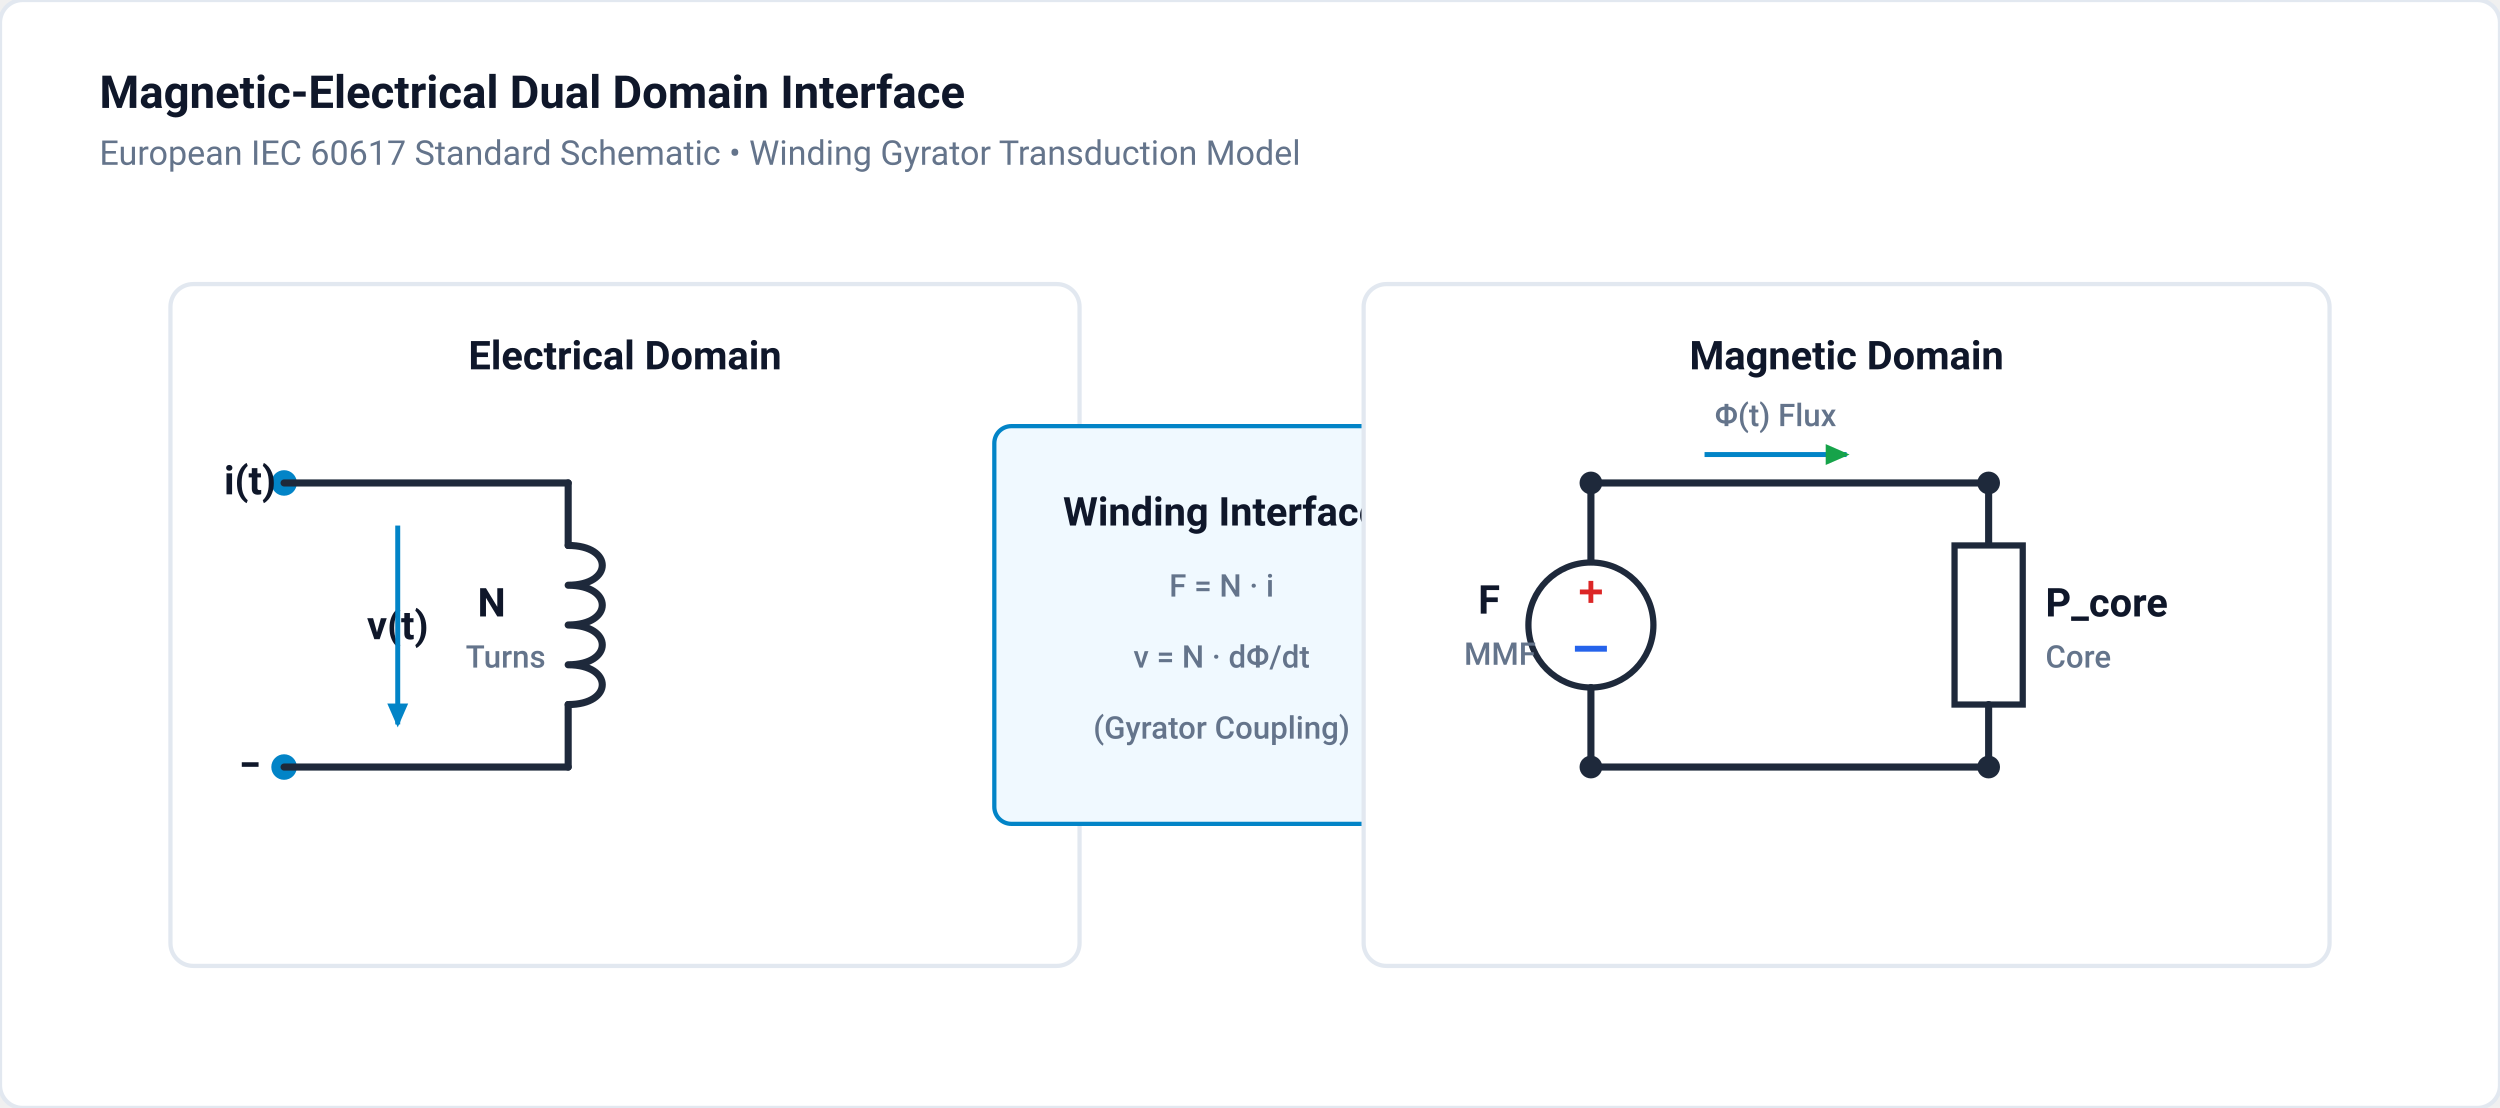
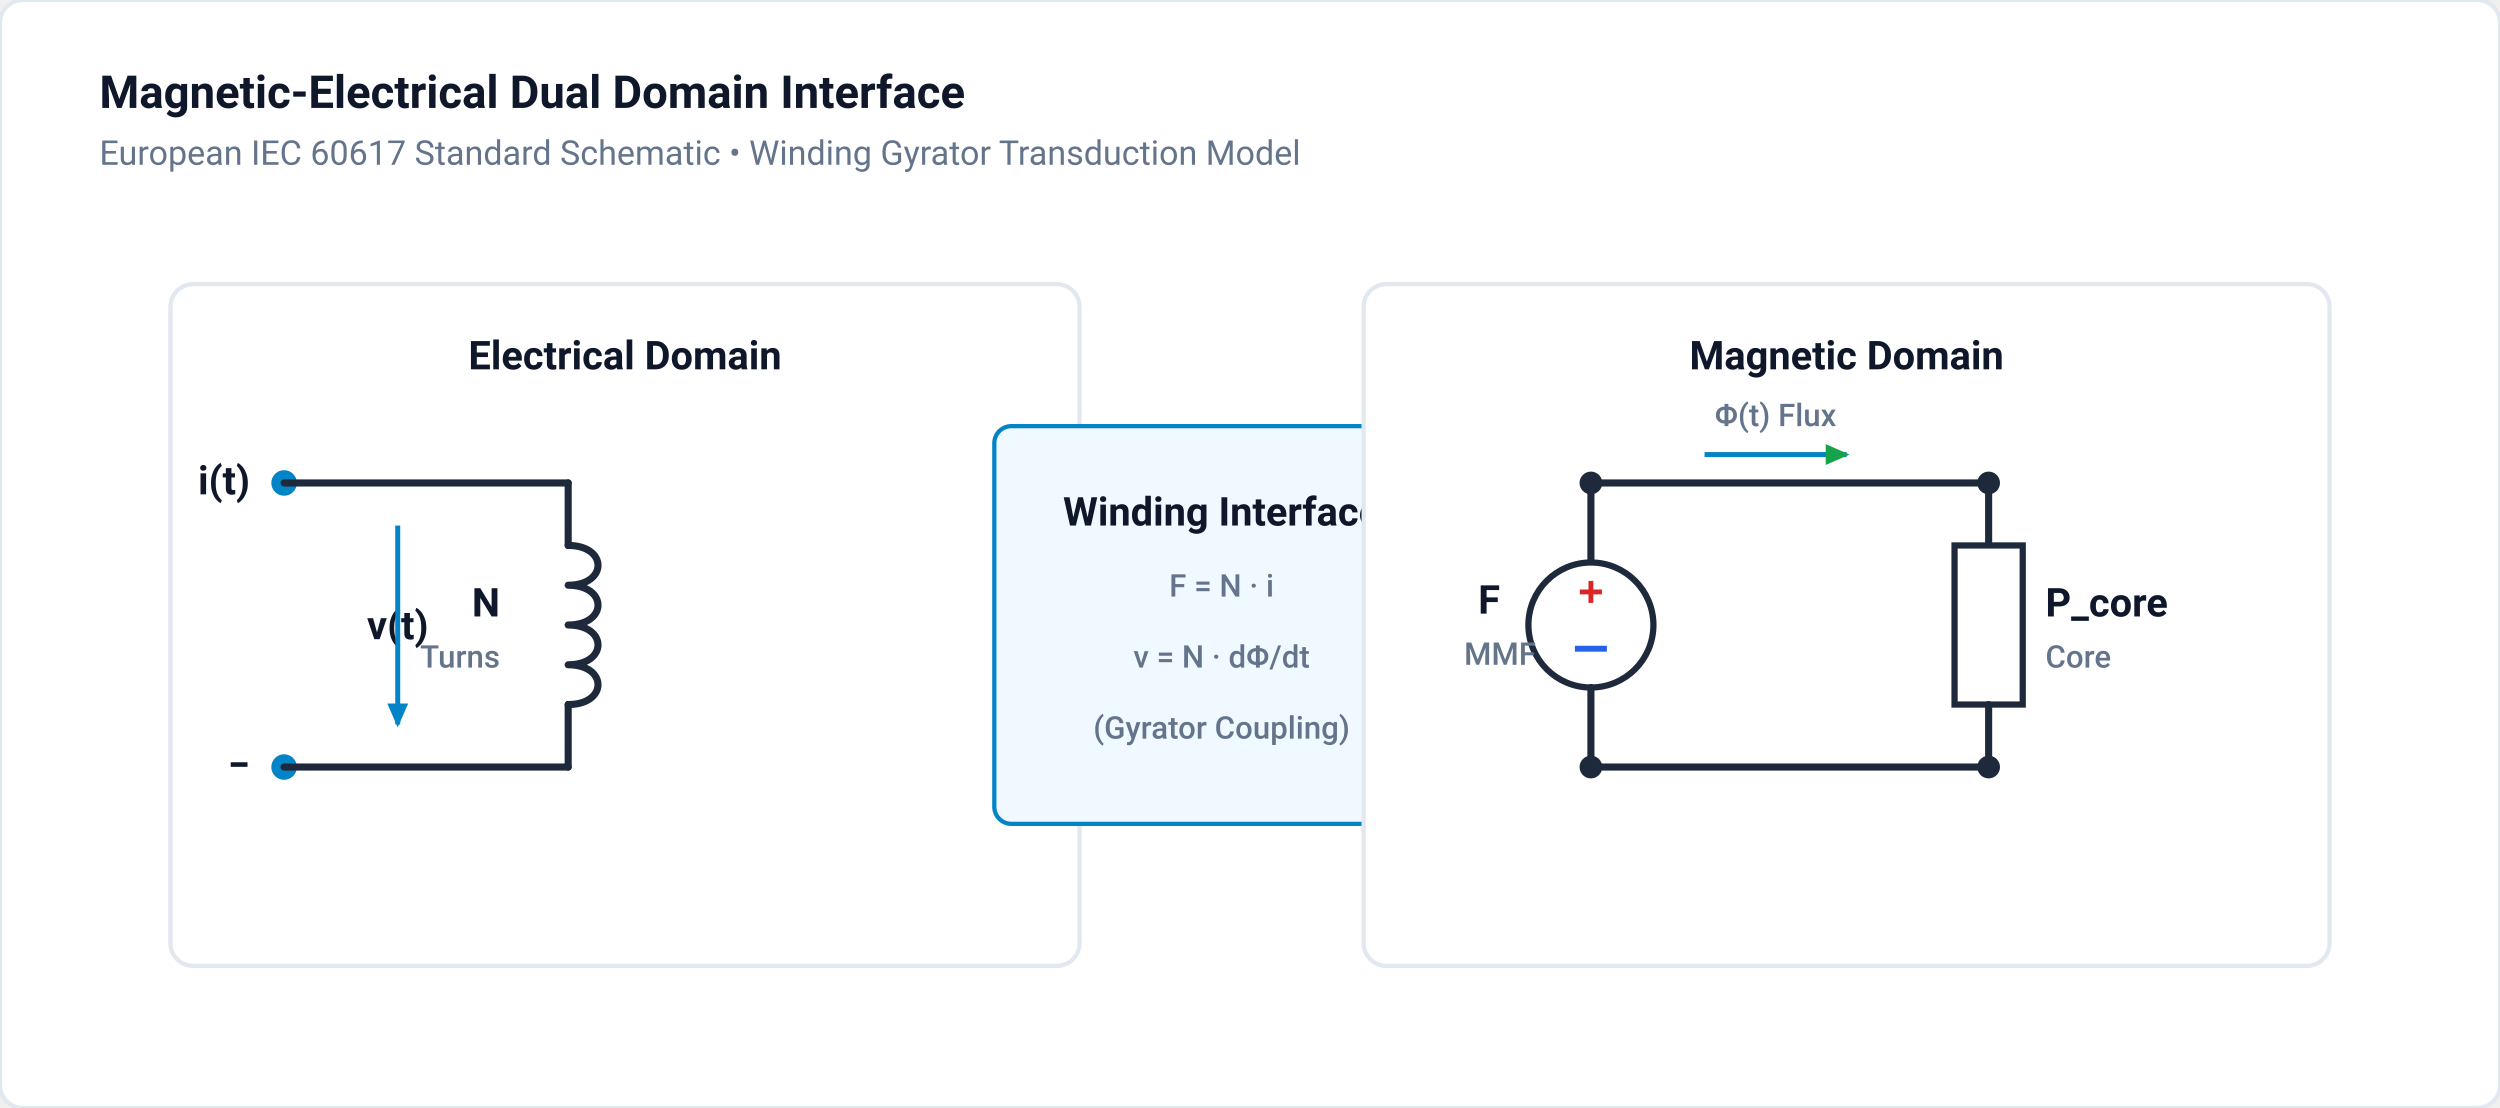
<svg xmlns="http://www.w3.org/2000/svg" viewBox="0 0 880 390" width="100%" height="100%">
  <defs>
    <style>
      .wire { stroke: #1e293b; stroke-width: 2.5; stroke-linecap: round; stroke-linejoin: round; fill: none; }
      .wire-thin { stroke: #64748b; stroke-width: 1.5; stroke-linecap: round; stroke-linejoin: round; fill: none; }
      .wire-dashed { stroke: #0284c7; stroke-width: 2; stroke-dasharray: 5,4; fill: none; }
      .wire-gnd { stroke: #1e293b; stroke-width: 2.5; stroke-linecap: round; }
      .junction { fill: #1e293b; }
      .label { font-family: -apple-system, BlinkMacSystemFont, "Segoe UI", Roboto, "Helvetica Neue", Arial, sans-serif; font-size: 14px; fill: #0f172a; font-weight: 600; text-anchor: middle; }
      .label-start { font-family: -apple-system, BlinkMacSystemFont, "Segoe UI", Roboto, "Helvetica Neue", Arial, sans-serif; font-size: 14px; fill: #0f172a; font-weight: 600; text-anchor: start; }
      .label-end { font-family: -apple-system, BlinkMacSystemFont, "Segoe UI", Roboto, "Helvetica Neue", Arial, sans-serif; font-size: 14px; fill: #0f172a; font-weight: 600; text-anchor: end; }
      .sublabel { font-family: -apple-system, BlinkMacSystemFont, "Segoe UI", Roboto, "Helvetica Neue", Arial, sans-serif; font-size: 11px; fill: #64748b; font-weight: 500; text-anchor: middle; }
      .sublabel-start { font-family: -apple-system, BlinkMacSystemFont, "Segoe UI", Roboto, "Helvetica Neue", Arial, sans-serif; font-size: 11px; fill: #64748b; font-weight: 500; text-anchor: start; }
+       .sublabel-end { font-family: -apple-system, BlinkMacSystemFont, "Segoe UI", Roboto, "Helvetica Neue", Arial, sans-serif; font-size: 11px; fill: #64748b; font-weight: 500; text-anchor: end; }
      .title { font-family: -apple-system, BlinkMacSystemFont, "Segoe UI", Roboto, "Helvetica Neue", Arial, sans-serif; font-size: 16px; fill: #0f172a; font-weight: 700; }
      .subtitle { font-family: -apple-system, BlinkMacSystemFont, "Segoe UI", Roboto, "Helvetica Neue", Arial, sans-serif; font-size: 12px; fill: #64748b; font-weight: 400; }
      .comp-body { fill: #ffffff; stroke: #1e293b; stroke-width: 2.2; }
      .comp-diode { fill: #0284c7; stroke: #0284c7; stroke-width: 2; }
      .comp-sw { stroke: #0284c7; stroke-width: 2.5; stroke-linecap: round; fill: none; }
      .arrow { fill: #0284c7; stroke: none; }
      .measure-arrow { stroke: #0284c7; stroke-width: 1.75; fill: none; }
      .tag-pos { fill: #dc2626; font-family: sans-serif; font-size: 16px; font-weight: bold; text-anchor: middle; }
+       .tag-pos-start { fill: #dc2626; font-family: sans-serif; font-size: 15px; font-weight: bold; text-anchor: start; }
+       .tag-pos-end { fill: #dc2626; font-family: sans-serif; font-size: 15px; font-weight: bold; text-anchor: end; }
      .tag-neg { fill: #2563eb; font-family: sans-serif; font-size: 18px; font-weight: bold; text-anchor: middle; }
-       .tag-pos-start { fill: #dc2626; font-family: sans-serif; font-size: 15px; font-weight: bold; text-anchor: start; }
      .tag-neg-start { fill: #2563eb; font-family: sans-serif; font-size: 15px; font-weight: bold; text-anchor: start; }
+       .tag-neg-end { fill: #2563eb; font-family: sans-serif; font-size: 15px; font-weight: bold; text-anchor: end; }
      .card { fill: #ffffff; stroke: #e2e8f0; stroke-width: 1.5; rx: 8px; }
      .block { fill: #f8fafc; stroke: #cbd5e1; stroke-width: 1.5; rx: 6px; }
      .block-accent { fill: #f0f9ff; stroke: #0284c7; stroke-width: 1.5; rx: 6px; }
      .leg-box { fill: #f8fafc; stroke: #cbd5e1; stroke-width: 1.2; stroke-dasharray: 4,4; rx: 6px; }
    </style>
    <marker id="arr-blue" viewBox="0 0 10 10" refX="7" refY="5" markerWidth="6" markerHeight="6" orient="auto-start-reverse">
      <path d="M 0 1.5 L 8 5 L 0 8.5 z" fill="#0284c7" />
    </marker>
    <marker id="arr-green" viewBox="0 0 10 10" refX="7" refY="5" markerWidth="6" markerHeight="6" orient="auto-start-reverse">
      <path d="M 0 1.5 L 8 5 L 0 8.5 z" fill="#16a34a" />
    </marker>
  </defs>
  <rect width="100%" height="100%" class="card" />
  <text x="35" y="38" class="title">Magnetic-Electrical Dual Domain Interface</text>
  <text x="35" y="58" class="subtitle">European IEC 60617 Standard Schematic • Winding Gyrator Transduction Model</text>
  <rect x="60" y="100" width="320" height="240" class="card" />
  <text x="220" y="130" class="label">Electrical Domain</text>
  <circle cx="100" cy="170" r="4.5" fill="#0284c7" />
-   <text x="88" y="174" class="label" text-anchor="end" fill="#0284c7">i(t)</text>
+   <text x="88" y="174" class="label-end" fill="#0284c7">i(t)</text>
  <line x1="100" y1="170" x2="200" y2="170" class="wire" />
  <circle cx="100" cy="270" r="4.5" fill="#0284c7" />
-   <text x="88" y="274" class="label" text-anchor="end" fill="#0284c7">−</text>
+   <text x="88" y="274" class="label-end" fill="#0284c7">−</text>
  <line x1="100" y1="270" x2="200" y2="270" class="wire" />
  <line x1="200" y1="170" x2="200" y2="192" class="wire" />
-   <path d="M 200 192 C 216 192, 216 206, 200 206              C 216 206, 216 220, 200 220              C 216 220, 216 234, 200 234              C 216 234, 216 248, 200 248" class="wire" stroke-width="2.5" />
+   <path d="M 200 192 C 214 192, 214 206, 200 206              C 214 206, 214 220, 200 220              C 214 220, 214 234, 200 234              C 214 234, 214 248, 200 248" class="wire" stroke-width="2.5" />
  <line x1="200" y1="248" x2="200" y2="270" class="wire" />
-   <text x="178" y="217" class="label-end">N</text>
-   <text x="178" y="235" class="sublabel" text-anchor="end">Turns</text>
+   <text x="176" y="217" class="label-end">N</text>
+   <text x="176" y="235" class="sublabel-end">Turns</text>
  <text x="140" y="225" class="label" fill="#0284c7">v(t)</text>
  <line x1="140" y1="185" x2="140" y2="255" class="measure-arrow" marker-end="url(#arr-blue)" />
  <rect x="350" y="150" width="160" height="140" class="block-accent" />
  <text x="430" y="185" class="label" fill="#0284c7">Winding Interface</text>
  <text x="430" y="210" class="sublabel">F = N · i</text>
  <text x="430" y="235" class="sublabel">v = N · dΦ/dt</text>
  <text x="430" y="260" class="sublabel">(Gyrator Coupling)</text>
  <rect x="480" y="100" width="340" height="240" class="card" />
  <text x="650" y="130" class="label">Magnetic Domain</text>
  <line x1="560" y1="170" x2="560" y2="198" class="wire" />
  <circle cx="560" cy="220" r="22" class="comp-body" />
  <line x1="560" y1="242" x2="560" y2="270" class="wire" />
  <text x="560" y="214" class="tag-pos">+</text>
  <text x="560" y="234" class="tag-neg">−</text>
  <text x="528" y="216" class="label-end">F</text>
  <text x="528" y="234" class="sublabel" text-anchor="end">MMF</text>
  <line x1="560" y1="170" x2="700" y2="170" class="wire" />
  <line x1="560" y1="270" x2="700" y2="270" class="wire" />
  <circle cx="560" cy="170" r="4" class="junction" />
  <circle cx="560" cy="270" r="4" class="junction" />
  <line x1="700" y1="170" x2="700" y2="192" class="wire" />
  <rect x="688" y="192" width="24" height="56" class="comp-body" />
  <line x1="700" y1="248" x2="700" y2="270" class="wire" />
  <text x="720" y="217" class="label-start">P_core</text>
  <text x="720" y="235" class="sublabel-start">Core</text>
  <circle cx="700" cy="170" r="4" class="junction" />
  <circle cx="700" cy="270" r="4" class="junction" />
  <line x1="600" y1="160" x2="650" y2="160" class="measure-arrow" marker-end="url(#arr-green)" />
  <text x="625" y="150" class="sublabel" fill="#16a34a">Φ(t) Flux</text>
</svg>
